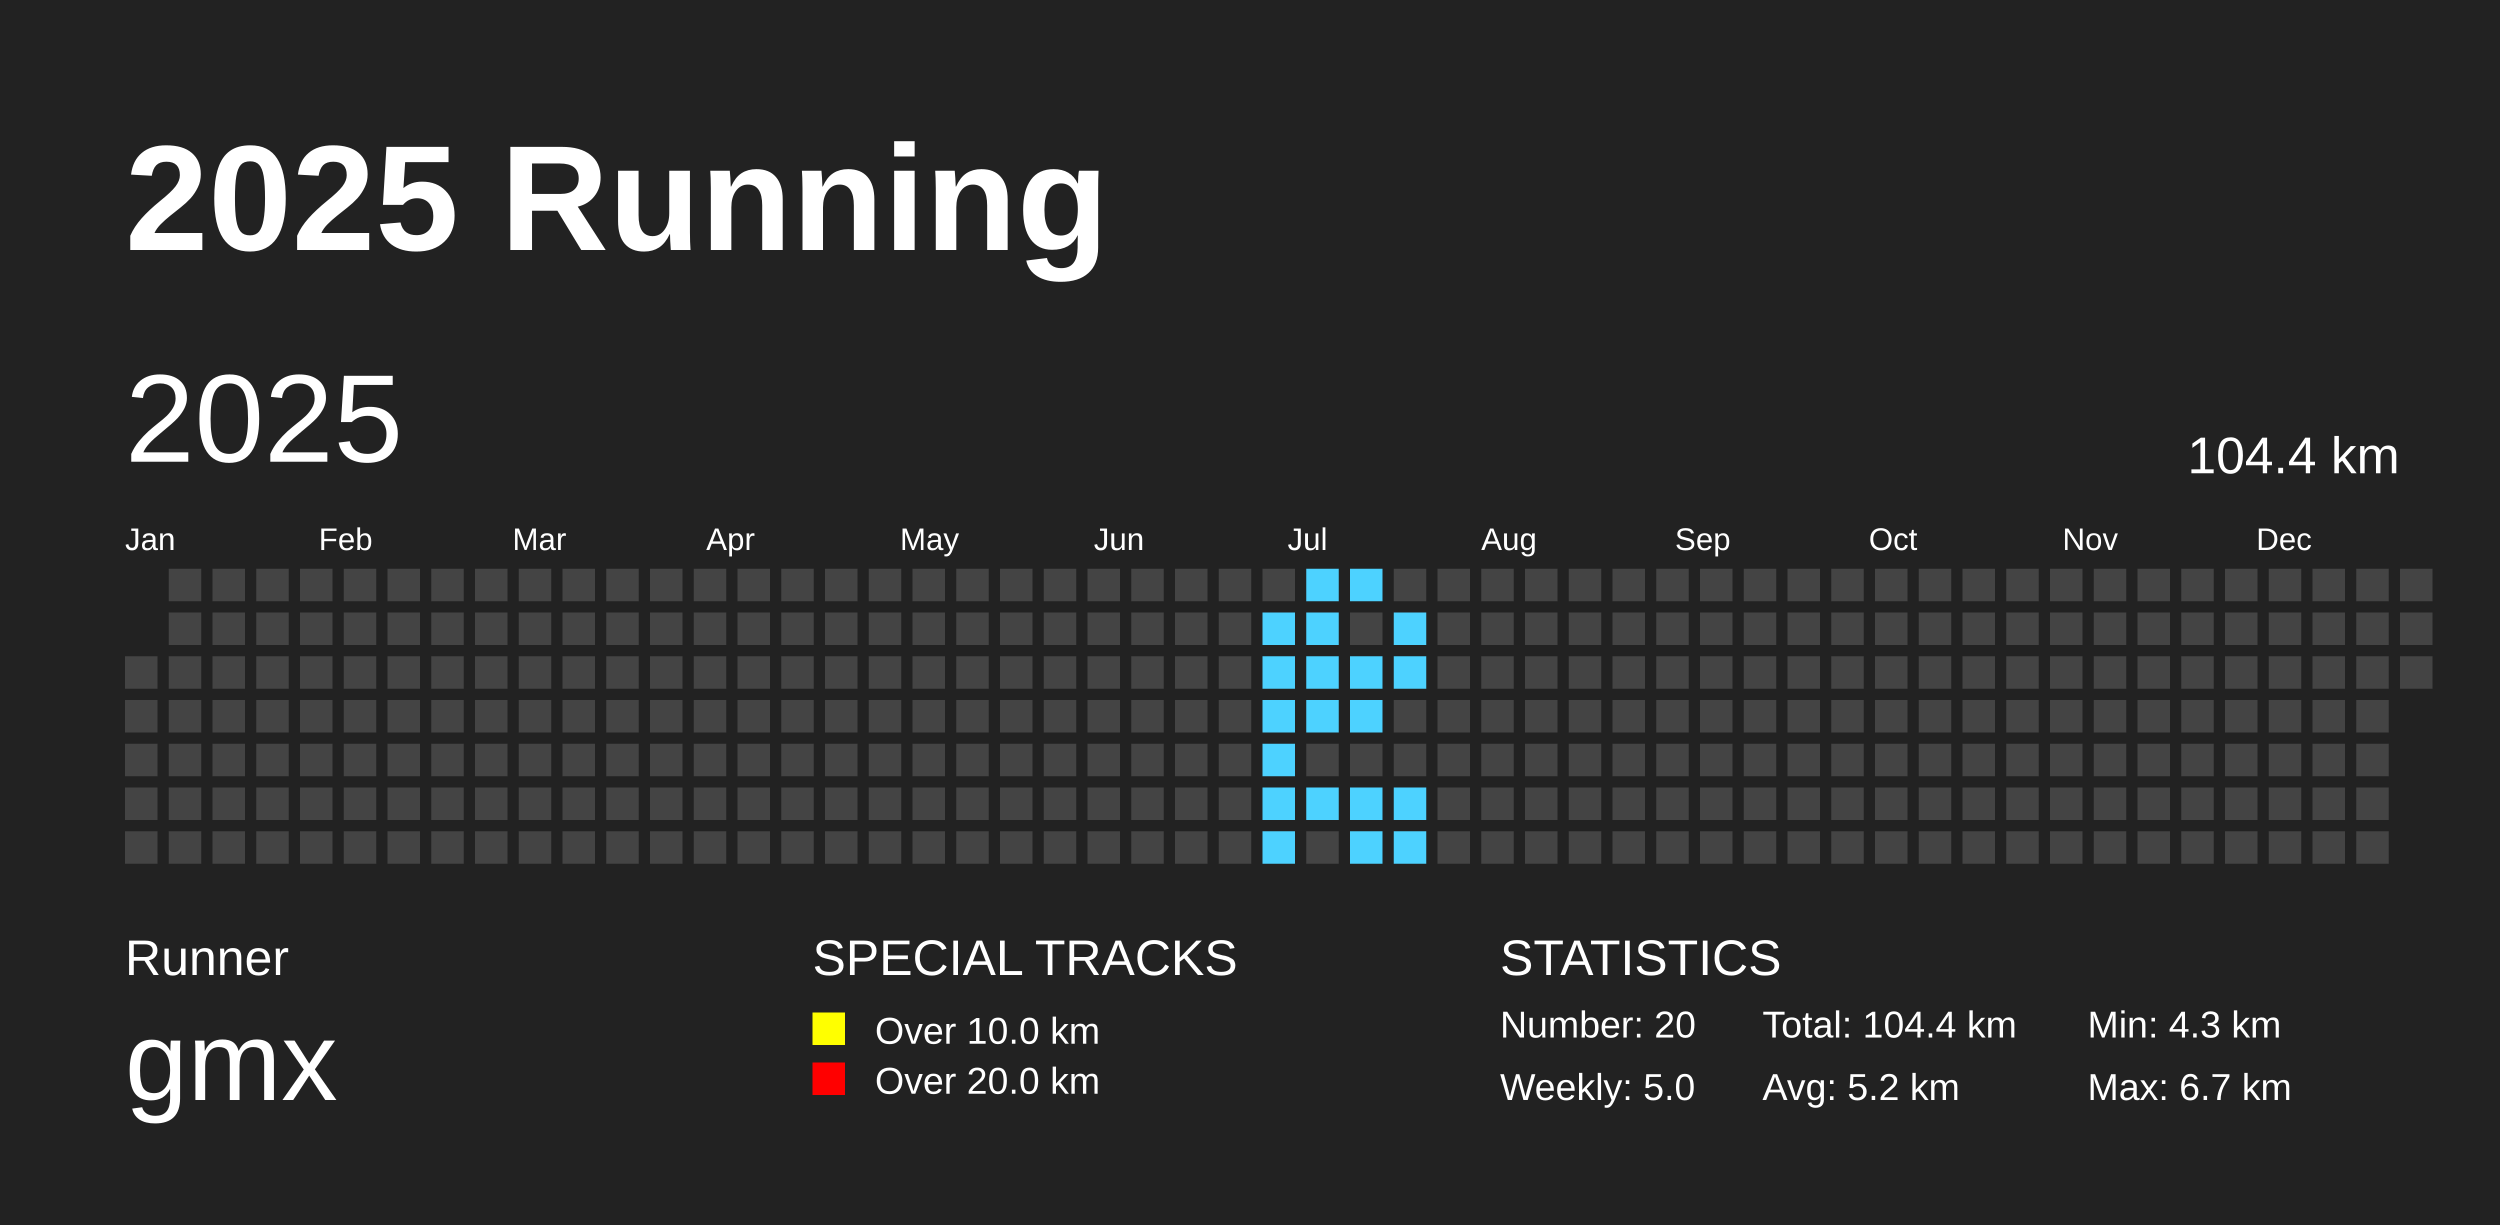
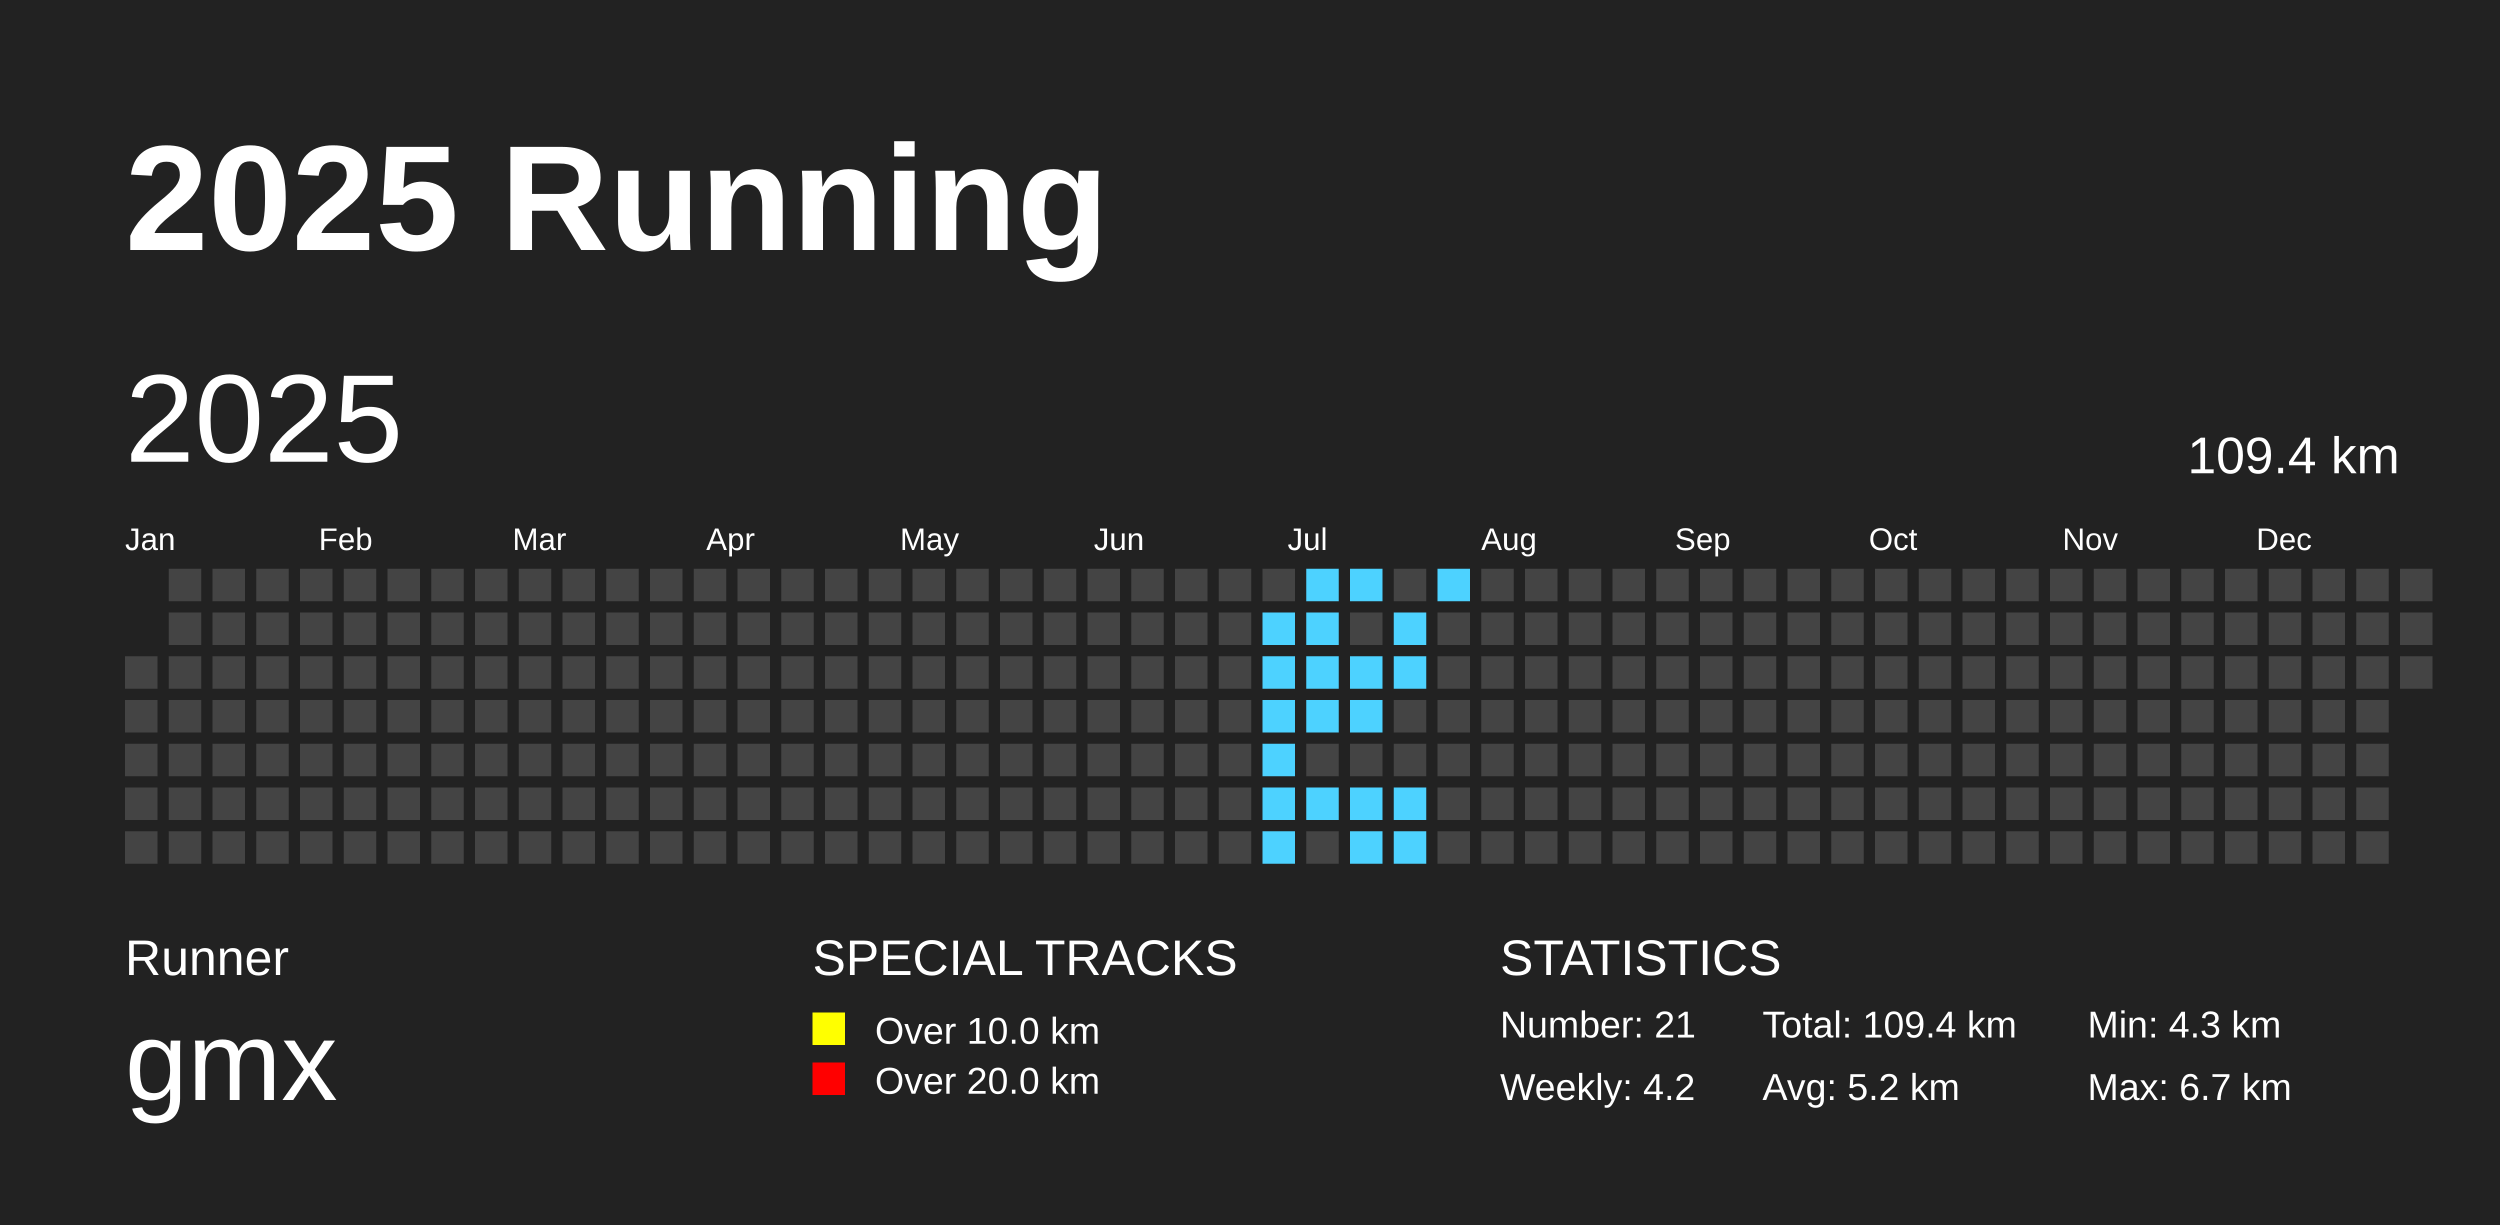
<svg xmlns="http://www.w3.org/2000/svg" baseProfile="full" height="98mm" version="1.1" viewBox="0,0,200,98" width="200mm">
  <defs />
  <rect fill="#222222" height="98" width="200" x="0" y="0" />
  <text fill="#FFFFFF" style="font-size:12px; font-family:Arial; font-weight:bold;" x="10" y="20">2025 Running</text>
  <text fill="#FFFFFF" style="font-size:4px; font-family:Arial" x="10" y="78">Runner</text>
  <text fill="#FFFFFF" style="font-size:9px; font-family:Arial" x="10" y="88">gmx</text>
  <text fill="#FFFFFF" style="font-size:4px; font-family:Arial" x="65" y="78">SPECIAL TRACKS</text>
  <rect fill="yellow" height="2.6" width="2.6" x="65" y="81" />
  <text fill="#FFFFFF" style="font-size:3px; font-family:Arial" x="70" y="83.5">Over 10.0 km</text>
  <rect fill="red" height="2.6" width="2.6" x="65" y="85" />
  <text fill="#FFFFFF" style="font-size:3px; font-family:Arial" x="70" y="87.5">Over 20.0 km</text>
  <text fill="#FFFFFF" style="font-size:4px; font-family:Arial" x="120" y="78">STATISTICS</text>
-   <text fill="#FFFFFF" style="font-size:3px; font-family:Arial" x="120" y="83">Number: 20</text>
-   <text fill="#FFFFFF" style="font-size:3px; font-family:Arial" x="120" y="88">Weekly: 5.0</text>
-   <text fill="#FFFFFF" style="font-size:3px; font-family:Arial" x="141" y="83">Total: 104.4 km</text>
+   <text fill="#FFFFFF" style="font-size:3px; font-family:Arial" x="120" y="83">Number: 21</text>
+   <text fill="#FFFFFF" style="font-size:3px; font-family:Arial" x="120" y="88">Weekly: 4.2</text>
+   <text fill="#FFFFFF" style="font-size:3px; font-family:Arial" x="141" y="83">Total: 109.4 km</text>
  <text fill="#FFFFFF" style="font-size:3px; font-family:Arial" x="141" y="88">Avg: 5.2 km</text>
  <text fill="#FFFFFF" style="font-size:3px; font-family:Arial" x="167" y="83">Min: 4.3 km</text>
  <text fill="#FFFFFF" style="font-size:3px; font-family:Arial" x="167" y="88">Max: 6.7 km</text>
  <text dominant-baseline="hanging" fill="#FFFFFF" style="font-size:10.0px; font-family:Arial;" x="10" y="30">2025</text>
-   <text dominant-baseline="hanging" fill="#FFFFFF" style="font-size:4.125px; font-family:Arial;" x="175" y="35">104.4 km</text>
+   <text dominant-baseline="hanging" fill="#FFFFFF" style="font-size:4.125px; font-family:Arial;" x="175" y="35">109.4 km</text>
  <text fill="#FFFFFF" style="font-size:2.5px; font-family:Arial" x="10.0" y="44">Jan</text>
  <text fill="#FFFFFF" style="font-size:2.5px; font-family:Arial" x="25.5" y="44">Feb</text>
  <text fill="#FFFFFF" style="font-size:2.5px; font-family:Arial" x="41.0" y="44">Mar</text>
  <text fill="#FFFFFF" style="font-size:2.5px; font-family:Arial" x="56.5" y="44">Apr</text>
  <text fill="#FFFFFF" style="font-size:2.5px; font-family:Arial" x="72.0" y="44">May</text>
  <text fill="#FFFFFF" style="font-size:2.5px; font-family:Arial" x="87.5" y="44">Jun</text>
  <text fill="#FFFFFF" style="font-size:2.5px; font-family:Arial" x="103.0" y="44">Jul</text>
  <text fill="#FFFFFF" style="font-size:2.5px; font-family:Arial" x="118.5" y="44">Aug</text>
  <text fill="#FFFFFF" style="font-size:2.5px; font-family:Arial" x="134.0" y="44">Sep</text>
  <text fill="#FFFFFF" style="font-size:2.5px; font-family:Arial" x="149.5" y="44">Oct</text>
  <text fill="#FFFFFF" style="font-size:2.5px; font-family:Arial" x="165.0" y="44">Nov</text>
  <text fill="#FFFFFF" style="font-size:2.5px; font-family:Arial" x="180.5" y="44">Dec</text>
  <rect fill="#444444" height="2.6" width="2.6" x="10.0" y="52.5" />
  <rect fill="#444444" height="2.6" width="2.6" x="10.0" y="56.0" />
  <rect fill="#444444" height="2.6" width="2.6" x="10.0" y="59.5" />
  <rect fill="#444444" height="2.6" width="2.6" x="10.0" y="63.0" />
  <rect fill="#444444" height="2.6" width="2.6" x="10.0" y="66.5" />
  <rect fill="#444444" height="2.6" width="2.6" x="13.5" y="45.5" />
  <rect fill="#444444" height="2.6" width="2.6" x="13.5" y="49.0" />
  <rect fill="#444444" height="2.6" width="2.6" x="13.5" y="52.5" />
  <rect fill="#444444" height="2.6" width="2.6" x="13.5" y="56.0" />
  <rect fill="#444444" height="2.6" width="2.6" x="13.5" y="59.5" />
  <rect fill="#444444" height="2.6" width="2.6" x="13.5" y="63.0" />
  <rect fill="#444444" height="2.6" width="2.6" x="13.5" y="66.5" />
  <rect fill="#444444" height="2.6" width="2.6" x="17.0" y="45.5" />
  <rect fill="#444444" height="2.6" width="2.6" x="17.0" y="49.0" />
  <rect fill="#444444" height="2.6" width="2.6" x="17.0" y="52.5" />
  <rect fill="#444444" height="2.6" width="2.6" x="17.0" y="56.0" />
  <rect fill="#444444" height="2.6" width="2.6" x="17.0" y="59.5" />
  <rect fill="#444444" height="2.6" width="2.6" x="17.0" y="63.0" />
  <rect fill="#444444" height="2.6" width="2.6" x="17.0" y="66.5" />
  <rect fill="#444444" height="2.6" width="2.6" x="20.5" y="45.5" />
  <rect fill="#444444" height="2.6" width="2.6" x="20.5" y="49.0" />
  <rect fill="#444444" height="2.6" width="2.6" x="20.5" y="52.5" />
  <rect fill="#444444" height="2.6" width="2.6" x="20.5" y="56.0" />
  <rect fill="#444444" height="2.6" width="2.6" x="20.5" y="59.5" />
  <rect fill="#444444" height="2.6" width="2.6" x="20.5" y="63.0" />
  <rect fill="#444444" height="2.6" width="2.6" x="20.5" y="66.5" />
  <rect fill="#444444" height="2.6" width="2.6" x="24.0" y="45.5" />
  <rect fill="#444444" height="2.6" width="2.6" x="24.0" y="49.0" />
  <rect fill="#444444" height="2.6" width="2.6" x="24.0" y="52.5" />
  <rect fill="#444444" height="2.6" width="2.6" x="24.0" y="56.0" />
  <rect fill="#444444" height="2.6" width="2.6" x="24.0" y="59.5" />
  <rect fill="#444444" height="2.6" width="2.6" x="24.0" y="63.0" />
  <rect fill="#444444" height="2.6" width="2.6" x="24.0" y="66.5" />
  <rect fill="#444444" height="2.6" width="2.6" x="27.5" y="45.5" />
  <rect fill="#444444" height="2.6" width="2.6" x="27.5" y="49.0" />
  <rect fill="#444444" height="2.6" width="2.6" x="27.5" y="52.5" />
  <rect fill="#444444" height="2.6" width="2.6" x="27.5" y="56.0" />
  <rect fill="#444444" height="2.6" width="2.6" x="27.5" y="59.5" />
  <rect fill="#444444" height="2.6" width="2.6" x="27.5" y="63.0" />
  <rect fill="#444444" height="2.6" width="2.6" x="27.5" y="66.5" />
  <rect fill="#444444" height="2.6" width="2.6" x="31.0" y="45.5" />
  <rect fill="#444444" height="2.6" width="2.6" x="31.0" y="49.0" />
  <rect fill="#444444" height="2.6" width="2.6" x="31.0" y="52.5" />
  <rect fill="#444444" height="2.6" width="2.6" x="31.0" y="56.0" />
  <rect fill="#444444" height="2.6" width="2.6" x="31.0" y="59.5" />
  <rect fill="#444444" height="2.6" width="2.6" x="31.0" y="63.0" />
  <rect fill="#444444" height="2.6" width="2.6" x="31.0" y="66.5" />
  <rect fill="#444444" height="2.6" width="2.6" x="34.5" y="45.5" />
  <rect fill="#444444" height="2.6" width="2.6" x="34.5" y="49.0" />
  <rect fill="#444444" height="2.6" width="2.6" x="34.5" y="52.5" />
  <rect fill="#444444" height="2.6" width="2.6" x="34.5" y="56.0" />
  <rect fill="#444444" height="2.6" width="2.6" x="34.5" y="59.5" />
  <rect fill="#444444" height="2.6" width="2.6" x="34.5" y="63.0" />
  <rect fill="#444444" height="2.6" width="2.6" x="34.5" y="66.5" />
  <rect fill="#444444" height="2.6" width="2.6" x="38.0" y="45.5" />
  <rect fill="#444444" height="2.6" width="2.6" x="38.0" y="49.0" />
  <rect fill="#444444" height="2.6" width="2.6" x="38.0" y="52.5" />
  <rect fill="#444444" height="2.6" width="2.6" x="38.0" y="56.0" />
  <rect fill="#444444" height="2.6" width="2.6" x="38.0" y="59.5" />
  <rect fill="#444444" height="2.6" width="2.6" x="38.0" y="63.0" />
  <rect fill="#444444" height="2.6" width="2.6" x="38.0" y="66.5" />
  <rect fill="#444444" height="2.6" width="2.6" x="41.5" y="45.5" />
  <rect fill="#444444" height="2.6" width="2.6" x="41.5" y="49.0" />
  <rect fill="#444444" height="2.6" width="2.6" x="41.5" y="52.5" />
  <rect fill="#444444" height="2.6" width="2.6" x="41.5" y="56.0" />
  <rect fill="#444444" height="2.6" width="2.6" x="41.5" y="59.5" />
  <rect fill="#444444" height="2.6" width="2.6" x="41.5" y="63.0" />
  <rect fill="#444444" height="2.6" width="2.6" x="41.5" y="66.5" />
  <rect fill="#444444" height="2.6" width="2.6" x="45.0" y="45.5" />
  <rect fill="#444444" height="2.6" width="2.6" x="45.0" y="49.0" />
  <rect fill="#444444" height="2.6" width="2.6" x="45.0" y="52.5" />
  <rect fill="#444444" height="2.6" width="2.6" x="45.0" y="56.0" />
  <rect fill="#444444" height="2.6" width="2.6" x="45.0" y="59.5" />
  <rect fill="#444444" height="2.6" width="2.6" x="45.0" y="63.0" />
  <rect fill="#444444" height="2.6" width="2.6" x="45.0" y="66.5" />
  <rect fill="#444444" height="2.6" width="2.6" x="48.5" y="45.5" />
  <rect fill="#444444" height="2.6" width="2.6" x="48.5" y="49.0" />
  <rect fill="#444444" height="2.6" width="2.6" x="48.5" y="52.5" />
  <rect fill="#444444" height="2.6" width="2.6" x="48.5" y="56.0" />
  <rect fill="#444444" height="2.6" width="2.6" x="48.5" y="59.5" />
  <rect fill="#444444" height="2.6" width="2.6" x="48.5" y="63.0" />
  <rect fill="#444444" height="2.6" width="2.6" x="48.5" y="66.5" />
  <rect fill="#444444" height="2.6" width="2.6" x="52.0" y="45.5" />
  <rect fill="#444444" height="2.6" width="2.6" x="52.0" y="49.0" />
  <rect fill="#444444" height="2.6" width="2.6" x="52.0" y="52.5" />
  <rect fill="#444444" height="2.6" width="2.6" x="52.0" y="56.0" />
  <rect fill="#444444" height="2.6" width="2.6" x="52.0" y="59.5" />
  <rect fill="#444444" height="2.6" width="2.6" x="52.0" y="63.0" />
  <rect fill="#444444" height="2.6" width="2.6" x="52.0" y="66.5" />
  <rect fill="#444444" height="2.6" width="2.6" x="55.5" y="45.5" />
  <rect fill="#444444" height="2.6" width="2.6" x="55.5" y="49.0" />
  <rect fill="#444444" height="2.6" width="2.6" x="55.5" y="52.5" />
  <rect fill="#444444" height="2.6" width="2.6" x="55.5" y="56.0" />
  <rect fill="#444444" height="2.6" width="2.6" x="55.5" y="59.5" />
  <rect fill="#444444" height="2.6" width="2.6" x="55.5" y="63.0" />
  <rect fill="#444444" height="2.6" width="2.6" x="55.5" y="66.5" />
  <rect fill="#444444" height="2.6" width="2.6" x="59.0" y="45.5" />
  <rect fill="#444444" height="2.6" width="2.6" x="59.0" y="49.0" />
  <rect fill="#444444" height="2.6" width="2.6" x="59.0" y="52.5" />
  <rect fill="#444444" height="2.6" width="2.6" x="59.0" y="56.0" />
  <rect fill="#444444" height="2.6" width="2.6" x="59.0" y="59.5" />
  <rect fill="#444444" height="2.6" width="2.6" x="59.0" y="63.0" />
  <rect fill="#444444" height="2.6" width="2.6" x="59.0" y="66.5" />
  <rect fill="#444444" height="2.6" width="2.6" x="62.5" y="45.5" />
  <rect fill="#444444" height="2.6" width="2.6" x="62.5" y="49.0" />
  <rect fill="#444444" height="2.6" width="2.6" x="62.5" y="52.5" />
  <rect fill="#444444" height="2.6" width="2.6" x="62.5" y="56.0" />
  <rect fill="#444444" height="2.6" width="2.6" x="62.5" y="59.5" />
  <rect fill="#444444" height="2.6" width="2.6" x="62.5" y="63.0" />
  <rect fill="#444444" height="2.6" width="2.6" x="62.5" y="66.5" />
  <rect fill="#444444" height="2.6" width="2.6" x="66.0" y="45.5" />
  <rect fill="#444444" height="2.6" width="2.6" x="66.0" y="49.0" />
  <rect fill="#444444" height="2.6" width="2.6" x="66.0" y="52.5" />
  <rect fill="#444444" height="2.6" width="2.6" x="66.0" y="56.0" />
  <rect fill="#444444" height="2.6" width="2.6" x="66.0" y="59.5" />
  <rect fill="#444444" height="2.6" width="2.6" x="66.0" y="63.0" />
  <rect fill="#444444" height="2.6" width="2.6" x="66.0" y="66.5" />
  <rect fill="#444444" height="2.6" width="2.6" x="69.5" y="45.5" />
  <rect fill="#444444" height="2.6" width="2.6" x="69.5" y="49.0" />
  <rect fill="#444444" height="2.6" width="2.6" x="69.5" y="52.5" />
  <rect fill="#444444" height="2.6" width="2.6" x="69.5" y="56.0" />
  <rect fill="#444444" height="2.6" width="2.6" x="69.5" y="59.5" />
  <rect fill="#444444" height="2.6" width="2.6" x="69.5" y="63.0" />
  <rect fill="#444444" height="2.6" width="2.6" x="69.5" y="66.5" />
  <rect fill="#444444" height="2.6" width="2.6" x="73.0" y="45.5" />
  <rect fill="#444444" height="2.6" width="2.6" x="73.0" y="49.0" />
  <rect fill="#444444" height="2.6" width="2.6" x="73.0" y="52.5" />
  <rect fill="#444444" height="2.6" width="2.6" x="73.0" y="56.0" />
  <rect fill="#444444" height="2.6" width="2.6" x="73.0" y="59.5" />
  <rect fill="#444444" height="2.6" width="2.6" x="73.0" y="63.0" />
  <rect fill="#444444" height="2.6" width="2.6" x="73.0" y="66.5" />
  <rect fill="#444444" height="2.6" width="2.6" x="76.5" y="45.5" />
  <rect fill="#444444" height="2.6" width="2.6" x="76.5" y="49.0" />
  <rect fill="#444444" height="2.6" width="2.6" x="76.5" y="52.5" />
  <rect fill="#444444" height="2.6" width="2.6" x="76.5" y="56.0" />
  <rect fill="#444444" height="2.6" width="2.6" x="76.5" y="59.5" />
  <rect fill="#444444" height="2.6" width="2.6" x="76.5" y="63.0" />
  <rect fill="#444444" height="2.6" width="2.6" x="76.5" y="66.5" />
  <rect fill="#444444" height="2.6" width="2.6" x="80.0" y="45.5" />
  <rect fill="#444444" height="2.6" width="2.6" x="80.0" y="49.0" />
  <rect fill="#444444" height="2.6" width="2.6" x="80.0" y="52.5" />
  <rect fill="#444444" height="2.6" width="2.6" x="80.0" y="56.0" />
  <rect fill="#444444" height="2.6" width="2.6" x="80.0" y="59.5" />
  <rect fill="#444444" height="2.6" width="2.6" x="80.0" y="63.0" />
  <rect fill="#444444" height="2.6" width="2.6" x="80.0" y="66.5" />
  <rect fill="#444444" height="2.6" width="2.6" x="83.5" y="45.5" />
  <rect fill="#444444" height="2.6" width="2.6" x="83.5" y="49.0" />
  <rect fill="#444444" height="2.6" width="2.6" x="83.5" y="52.5" />
  <rect fill="#444444" height="2.6" width="2.6" x="83.5" y="56.0" />
  <rect fill="#444444" height="2.6" width="2.6" x="83.5" y="59.5" />
  <rect fill="#444444" height="2.6" width="2.6" x="83.5" y="63.0" />
  <rect fill="#444444" height="2.6" width="2.6" x="83.5" y="66.5" />
  <rect fill="#444444" height="2.6" width="2.6" x="87.0" y="45.5" />
  <rect fill="#444444" height="2.6" width="2.6" x="87.0" y="49.0" />
  <rect fill="#444444" height="2.6" width="2.6" x="87.0" y="52.5" />
  <rect fill="#444444" height="2.6" width="2.6" x="87.0" y="56.0" />
  <rect fill="#444444" height="2.6" width="2.6" x="87.0" y="59.5" />
  <rect fill="#444444" height="2.6" width="2.6" x="87.0" y="63.0" />
  <rect fill="#444444" height="2.6" width="2.6" x="87.0" y="66.5" />
  <rect fill="#444444" height="2.6" width="2.6" x="90.5" y="45.5" />
  <rect fill="#444444" height="2.6" width="2.6" x="90.5" y="49.0" />
  <rect fill="#444444" height="2.6" width="2.6" x="90.5" y="52.5" />
  <rect fill="#444444" height="2.6" width="2.6" x="90.5" y="56.0" />
  <rect fill="#444444" height="2.6" width="2.6" x="90.5" y="59.5" />
  <rect fill="#444444" height="2.6" width="2.6" x="90.5" y="63.0" />
  <rect fill="#444444" height="2.6" width="2.6" x="90.5" y="66.5" />
  <rect fill="#444444" height="2.6" width="2.6" x="94.0" y="45.5" />
  <rect fill="#444444" height="2.6" width="2.6" x="94.0" y="49.0" />
  <rect fill="#444444" height="2.6" width="2.6" x="94.0" y="52.5" />
  <rect fill="#444444" height="2.6" width="2.6" x="94.0" y="56.0" />
  <rect fill="#444444" height="2.6" width="2.6" x="94.0" y="59.5" />
  <rect fill="#444444" height="2.6" width="2.6" x="94.0" y="63.0" />
  <rect fill="#444444" height="2.6" width="2.6" x="94.0" y="66.5" />
  <rect fill="#444444" height="2.6" width="2.6" x="97.5" y="45.5" />
  <rect fill="#444444" height="2.6" width="2.6" x="97.5" y="49.0" />
  <rect fill="#444444" height="2.6" width="2.6" x="97.5" y="52.5" />
  <rect fill="#444444" height="2.6" width="2.6" x="97.5" y="56.0" />
  <rect fill="#444444" height="2.6" width="2.6" x="97.5" y="59.5" />
  <rect fill="#444444" height="2.6" width="2.6" x="97.5" y="63.0" />
  <rect fill="#444444" height="2.6" width="2.6" x="97.5" y="66.5" />
  <rect fill="#444444" height="2.6" width="2.6" x="101.0" y="45.5" />
  <rect fill="#4DD2FF" height="2.6" width="2.6" x="101.0" y="49.0" />
  <rect fill="#4DD2FF" height="2.6" width="2.6" x="101.0" y="52.5" />
  <rect fill="#4DD2FF" height="2.6" width="2.6" x="101.0" y="56.0" />
  <rect fill="#4DD2FF" height="2.6" width="2.6" x="101.0" y="59.5" />
  <rect fill="#4DD2FF" height="2.6" width="2.6" x="101.0" y="63.0" />
  <rect fill="#4DD2FF" height="2.6" width="2.6" x="101.0" y="66.5" />
  <rect fill="#4DD2FF" height="2.6" width="2.6" x="104.5" y="45.5" />
  <rect fill="#4DD2FF" height="2.6" width="2.6" x="104.5" y="49.0" />
  <rect fill="#4DD2FF" height="2.6" width="2.6" x="104.5" y="52.5" />
  <rect fill="#4DD2FF" height="2.6" width="2.6" x="104.5" y="56.0" />
  <rect fill="#444444" height="2.6" width="2.6" x="104.5" y="59.5" />
  <rect fill="#4DD2FF" height="2.6" width="2.6" x="104.5" y="63.0" />
  <rect fill="#444444" height="2.6" width="2.6" x="104.5" y="66.5" />
  <rect fill="#4DD2FF" height="2.6" width="2.6" x="108.0" y="45.5" />
  <rect fill="#444444" height="2.6" width="2.6" x="108.0" y="49.0" />
  <rect fill="#4DD2FF" height="2.6" width="2.6" x="108.0" y="52.5" />
  <rect fill="#4DD2FF" height="2.6" width="2.6" x="108.0" y="56.0" />
  <rect fill="#444444" height="2.6" width="2.6" x="108.0" y="59.5" />
  <rect fill="#4DD2FF" height="2.6" width="2.6" x="108.0" y="63.0" />
  <rect fill="#4DD2FF" height="2.6" width="2.6" x="108.0" y="66.5" />
  <rect fill="#444444" height="2.6" width="2.6" x="111.5" y="45.5" />
  <rect fill="#4DD2FF" height="2.6" width="2.6" x="111.5" y="49.0" />
  <rect fill="#4DD2FF" height="2.6" width="2.6" x="111.5" y="52.5" />
  <rect fill="#444444" height="2.6" width="2.6" x="111.5" y="56.0" />
  <rect fill="#444444" height="2.6" width="2.6" x="111.5" y="59.5" />
  <rect fill="#4DD2FF" height="2.6" width="2.6" x="111.5" y="63.0" />
  <rect fill="#4DD2FF" height="2.6" width="2.6" x="111.5" y="66.5" />
-   <rect fill="#444444" height="2.6" width="2.6" x="115.0" y="45.5" />
+   <rect fill="#4DD2FF" height="2.6" width="2.6" x="115.0" y="45.5" />
  <rect fill="#444444" height="2.6" width="2.6" x="115.0" y="49.0" />
  <rect fill="#444444" height="2.6" width="2.6" x="115.0" y="52.5" />
  <rect fill="#444444" height="2.6" width="2.6" x="115.0" y="56.0" />
  <rect fill="#444444" height="2.6" width="2.6" x="115.0" y="59.5" />
  <rect fill="#444444" height="2.6" width="2.6" x="115.0" y="63.0" />
  <rect fill="#444444" height="2.6" width="2.6" x="115.0" y="66.5" />
  <rect fill="#444444" height="2.6" width="2.6" x="118.5" y="45.5" />
  <rect fill="#444444" height="2.6" width="2.6" x="118.5" y="49.0" />
  <rect fill="#444444" height="2.6" width="2.6" x="118.5" y="52.5" />
  <rect fill="#444444" height="2.6" width="2.6" x="118.5" y="56.0" />
  <rect fill="#444444" height="2.6" width="2.6" x="118.5" y="59.5" />
  <rect fill="#444444" height="2.6" width="2.6" x="118.5" y="63.0" />
  <rect fill="#444444" height="2.6" width="2.6" x="118.5" y="66.5" />
  <rect fill="#444444" height="2.6" width="2.6" x="122.0" y="45.5" />
  <rect fill="#444444" height="2.6" width="2.6" x="122.0" y="49.0" />
  <rect fill="#444444" height="2.6" width="2.6" x="122.0" y="52.5" />
  <rect fill="#444444" height="2.6" width="2.6" x="122.0" y="56.0" />
  <rect fill="#444444" height="2.6" width="2.6" x="122.0" y="59.5" />
  <rect fill="#444444" height="2.6" width="2.6" x="122.0" y="63.0" />
  <rect fill="#444444" height="2.6" width="2.6" x="122.0" y="66.5" />
  <rect fill="#444444" height="2.6" width="2.6" x="125.5" y="45.5" />
  <rect fill="#444444" height="2.6" width="2.6" x="125.5" y="49.0" />
  <rect fill="#444444" height="2.6" width="2.6" x="125.5" y="52.5" />
  <rect fill="#444444" height="2.6" width="2.6" x="125.5" y="56.0" />
  <rect fill="#444444" height="2.6" width="2.6" x="125.5" y="59.5" />
  <rect fill="#444444" height="2.6" width="2.6" x="125.5" y="63.0" />
  <rect fill="#444444" height="2.6" width="2.6" x="125.5" y="66.5" />
  <rect fill="#444444" height="2.6" width="2.6" x="129.0" y="45.5" />
  <rect fill="#444444" height="2.6" width="2.6" x="129.0" y="49.0" />
  <rect fill="#444444" height="2.6" width="2.6" x="129.0" y="52.5" />
  <rect fill="#444444" height="2.6" width="2.6" x="129.0" y="56.0" />
  <rect fill="#444444" height="2.6" width="2.6" x="129.0" y="59.5" />
  <rect fill="#444444" height="2.6" width="2.6" x="129.0" y="63.0" />
  <rect fill="#444444" height="2.6" width="2.6" x="129.0" y="66.5" />
  <rect fill="#444444" height="2.6" width="2.6" x="132.5" y="45.5" />
  <rect fill="#444444" height="2.6" width="2.6" x="132.5" y="49.0" />
  <rect fill="#444444" height="2.6" width="2.6" x="132.5" y="52.5" />
  <rect fill="#444444" height="2.6" width="2.6" x="132.5" y="56.0" />
  <rect fill="#444444" height="2.6" width="2.6" x="132.5" y="59.5" />
  <rect fill="#444444" height="2.6" width="2.6" x="132.5" y="63.0" />
  <rect fill="#444444" height="2.6" width="2.6" x="132.5" y="66.5" />
  <rect fill="#444444" height="2.6" width="2.6" x="136.0" y="45.5" />
  <rect fill="#444444" height="2.6" width="2.6" x="136.0" y="49.0" />
  <rect fill="#444444" height="2.6" width="2.6" x="136.0" y="52.5" />
  <rect fill="#444444" height="2.6" width="2.6" x="136.0" y="56.0" />
  <rect fill="#444444" height="2.6" width="2.6" x="136.0" y="59.5" />
  <rect fill="#444444" height="2.6" width="2.6" x="136.0" y="63.0" />
  <rect fill="#444444" height="2.6" width="2.6" x="136.0" y="66.5" />
  <rect fill="#444444" height="2.6" width="2.6" x="139.5" y="45.5" />
  <rect fill="#444444" height="2.6" width="2.6" x="139.5" y="49.0" />
  <rect fill="#444444" height="2.6" width="2.6" x="139.5" y="52.5" />
  <rect fill="#444444" height="2.6" width="2.6" x="139.5" y="56.0" />
  <rect fill="#444444" height="2.6" width="2.6" x="139.5" y="59.5" />
  <rect fill="#444444" height="2.6" width="2.6" x="139.5" y="63.0" />
  <rect fill="#444444" height="2.6" width="2.6" x="139.5" y="66.5" />
  <rect fill="#444444" height="2.6" width="2.6" x="143.0" y="45.5" />
  <rect fill="#444444" height="2.6" width="2.6" x="143.0" y="49.0" />
  <rect fill="#444444" height="2.6" width="2.6" x="143.0" y="52.5" />
  <rect fill="#444444" height="2.6" width="2.6" x="143.0" y="56.0" />
  <rect fill="#444444" height="2.6" width="2.6" x="143.0" y="59.5" />
  <rect fill="#444444" height="2.6" width="2.6" x="143.0" y="63.0" />
  <rect fill="#444444" height="2.6" width="2.6" x="143.0" y="66.5" />
  <rect fill="#444444" height="2.6" width="2.6" x="146.5" y="45.5" />
  <rect fill="#444444" height="2.6" width="2.6" x="146.5" y="49.0" />
  <rect fill="#444444" height="2.6" width="2.6" x="146.5" y="52.5" />
  <rect fill="#444444" height="2.6" width="2.6" x="146.5" y="56.0" />
  <rect fill="#444444" height="2.6" width="2.6" x="146.5" y="59.5" />
  <rect fill="#444444" height="2.6" width="2.6" x="146.5" y="63.0" />
  <rect fill="#444444" height="2.6" width="2.6" x="146.5" y="66.5" />
  <rect fill="#444444" height="2.6" width="2.6" x="150.0" y="45.5" />
  <rect fill="#444444" height="2.6" width="2.6" x="150.0" y="49.0" />
  <rect fill="#444444" height="2.6" width="2.6" x="150.0" y="52.5" />
  <rect fill="#444444" height="2.6" width="2.6" x="150.0" y="56.0" />
  <rect fill="#444444" height="2.6" width="2.6" x="150.0" y="59.5" />
  <rect fill="#444444" height="2.6" width="2.6" x="150.0" y="63.0" />
  <rect fill="#444444" height="2.6" width="2.6" x="150.0" y="66.5" />
  <rect fill="#444444" height="2.6" width="2.6" x="153.5" y="45.5" />
  <rect fill="#444444" height="2.6" width="2.6" x="153.5" y="49.0" />
  <rect fill="#444444" height="2.6" width="2.6" x="153.5" y="52.5" />
  <rect fill="#444444" height="2.6" width="2.6" x="153.5" y="56.0" />
  <rect fill="#444444" height="2.6" width="2.6" x="153.5" y="59.5" />
  <rect fill="#444444" height="2.6" width="2.6" x="153.5" y="63.0" />
  <rect fill="#444444" height="2.6" width="2.6" x="153.5" y="66.5" />
  <rect fill="#444444" height="2.6" width="2.6" x="157.0" y="45.5" />
  <rect fill="#444444" height="2.6" width="2.6" x="157.0" y="49.0" />
  <rect fill="#444444" height="2.6" width="2.6" x="157.0" y="52.5" />
  <rect fill="#444444" height="2.6" width="2.6" x="157.0" y="56.0" />
  <rect fill="#444444" height="2.6" width="2.6" x="157.0" y="59.5" />
  <rect fill="#444444" height="2.6" width="2.6" x="157.0" y="63.0" />
  <rect fill="#444444" height="2.6" width="2.6" x="157.0" y="66.5" />
  <rect fill="#444444" height="2.6" width="2.6" x="160.5" y="45.5" />
  <rect fill="#444444" height="2.6" width="2.6" x="160.5" y="49.0" />
  <rect fill="#444444" height="2.6" width="2.6" x="160.5" y="52.5" />
  <rect fill="#444444" height="2.6" width="2.6" x="160.5" y="56.0" />
  <rect fill="#444444" height="2.6" width="2.6" x="160.5" y="59.5" />
  <rect fill="#444444" height="2.6" width="2.6" x="160.5" y="63.0" />
  <rect fill="#444444" height="2.6" width="2.6" x="160.5" y="66.5" />
  <rect fill="#444444" height="2.6" width="2.6" x="164.0" y="45.5" />
  <rect fill="#444444" height="2.6" width="2.6" x="164.0" y="49.0" />
  <rect fill="#444444" height="2.6" width="2.6" x="164.0" y="52.5" />
  <rect fill="#444444" height="2.6" width="2.6" x="164.0" y="56.0" />
  <rect fill="#444444" height="2.6" width="2.6" x="164.0" y="59.5" />
  <rect fill="#444444" height="2.6" width="2.6" x="164.0" y="63.0" />
  <rect fill="#444444" height="2.6" width="2.6" x="164.0" y="66.5" />
  <rect fill="#444444" height="2.6" width="2.6" x="167.5" y="45.5" />
  <rect fill="#444444" height="2.6" width="2.6" x="167.5" y="49.0" />
  <rect fill="#444444" height="2.6" width="2.6" x="167.5" y="52.5" />
  <rect fill="#444444" height="2.6" width="2.6" x="167.5" y="56.0" />
  <rect fill="#444444" height="2.6" width="2.6" x="167.5" y="59.5" />
  <rect fill="#444444" height="2.6" width="2.6" x="167.5" y="63.0" />
  <rect fill="#444444" height="2.6" width="2.6" x="167.5" y="66.5" />
  <rect fill="#444444" height="2.6" width="2.6" x="171.0" y="45.5" />
  <rect fill="#444444" height="2.6" width="2.6" x="171.0" y="49.0" />
  <rect fill="#444444" height="2.6" width="2.6" x="171.0" y="52.5" />
  <rect fill="#444444" height="2.6" width="2.6" x="171.0" y="56.0" />
  <rect fill="#444444" height="2.6" width="2.6" x="171.0" y="59.5" />
  <rect fill="#444444" height="2.6" width="2.6" x="171.0" y="63.0" />
  <rect fill="#444444" height="2.6" width="2.6" x="171.0" y="66.5" />
  <rect fill="#444444" height="2.6" width="2.6" x="174.5" y="45.5" />
  <rect fill="#444444" height="2.6" width="2.6" x="174.5" y="49.0" />
  <rect fill="#444444" height="2.6" width="2.6" x="174.5" y="52.5" />
  <rect fill="#444444" height="2.6" width="2.6" x="174.5" y="56.0" />
  <rect fill="#444444" height="2.6" width="2.6" x="174.5" y="59.5" />
  <rect fill="#444444" height="2.6" width="2.6" x="174.5" y="63.0" />
  <rect fill="#444444" height="2.6" width="2.6" x="174.5" y="66.5" />
  <rect fill="#444444" height="2.6" width="2.6" x="178.0" y="45.5" />
  <rect fill="#444444" height="2.6" width="2.6" x="178.0" y="49.0" />
  <rect fill="#444444" height="2.6" width="2.6" x="178.0" y="52.5" />
  <rect fill="#444444" height="2.6" width="2.6" x="178.0" y="56.0" />
  <rect fill="#444444" height="2.6" width="2.6" x="178.0" y="59.5" />
  <rect fill="#444444" height="2.6" width="2.6" x="178.0" y="63.0" />
  <rect fill="#444444" height="2.6" width="2.6" x="178.0" y="66.5" />
  <rect fill="#444444" height="2.6" width="2.6" x="181.5" y="45.5" />
  <rect fill="#444444" height="2.6" width="2.6" x="181.5" y="49.0" />
  <rect fill="#444444" height="2.6" width="2.6" x="181.5" y="52.5" />
  <rect fill="#444444" height="2.6" width="2.6" x="181.5" y="56.0" />
  <rect fill="#444444" height="2.6" width="2.6" x="181.5" y="59.5" />
  <rect fill="#444444" height="2.6" width="2.6" x="181.5" y="63.0" />
  <rect fill="#444444" height="2.6" width="2.6" x="181.5" y="66.5" />
  <rect fill="#444444" height="2.6" width="2.6" x="185.0" y="45.5" />
  <rect fill="#444444" height="2.6" width="2.6" x="185.0" y="49.0" />
  <rect fill="#444444" height="2.6" width="2.6" x="185.0" y="52.5" />
  <rect fill="#444444" height="2.6" width="2.6" x="185.0" y="56.0" />
  <rect fill="#444444" height="2.6" width="2.6" x="185.0" y="59.5" />
  <rect fill="#444444" height="2.6" width="2.6" x="185.0" y="63.0" />
  <rect fill="#444444" height="2.6" width="2.6" x="185.0" y="66.5" />
  <rect fill="#444444" height="2.6" width="2.6" x="188.5" y="45.5" />
  <rect fill="#444444" height="2.6" width="2.6" x="188.5" y="49.0" />
  <rect fill="#444444" height="2.6" width="2.6" x="188.5" y="52.5" />
  <rect fill="#444444" height="2.6" width="2.6" x="188.5" y="56.0" />
  <rect fill="#444444" height="2.6" width="2.6" x="188.5" y="59.5" />
  <rect fill="#444444" height="2.6" width="2.6" x="188.5" y="63.0" />
  <rect fill="#444444" height="2.6" width="2.6" x="188.5" y="66.5" />
  <rect fill="#444444" height="2.6" width="2.6" x="192.0" y="45.5" />
  <rect fill="#444444" height="2.6" width="2.6" x="192.0" y="49.0" />
  <rect fill="#444444" height="2.6" width="2.6" x="192.0" y="52.5" />
</svg>
